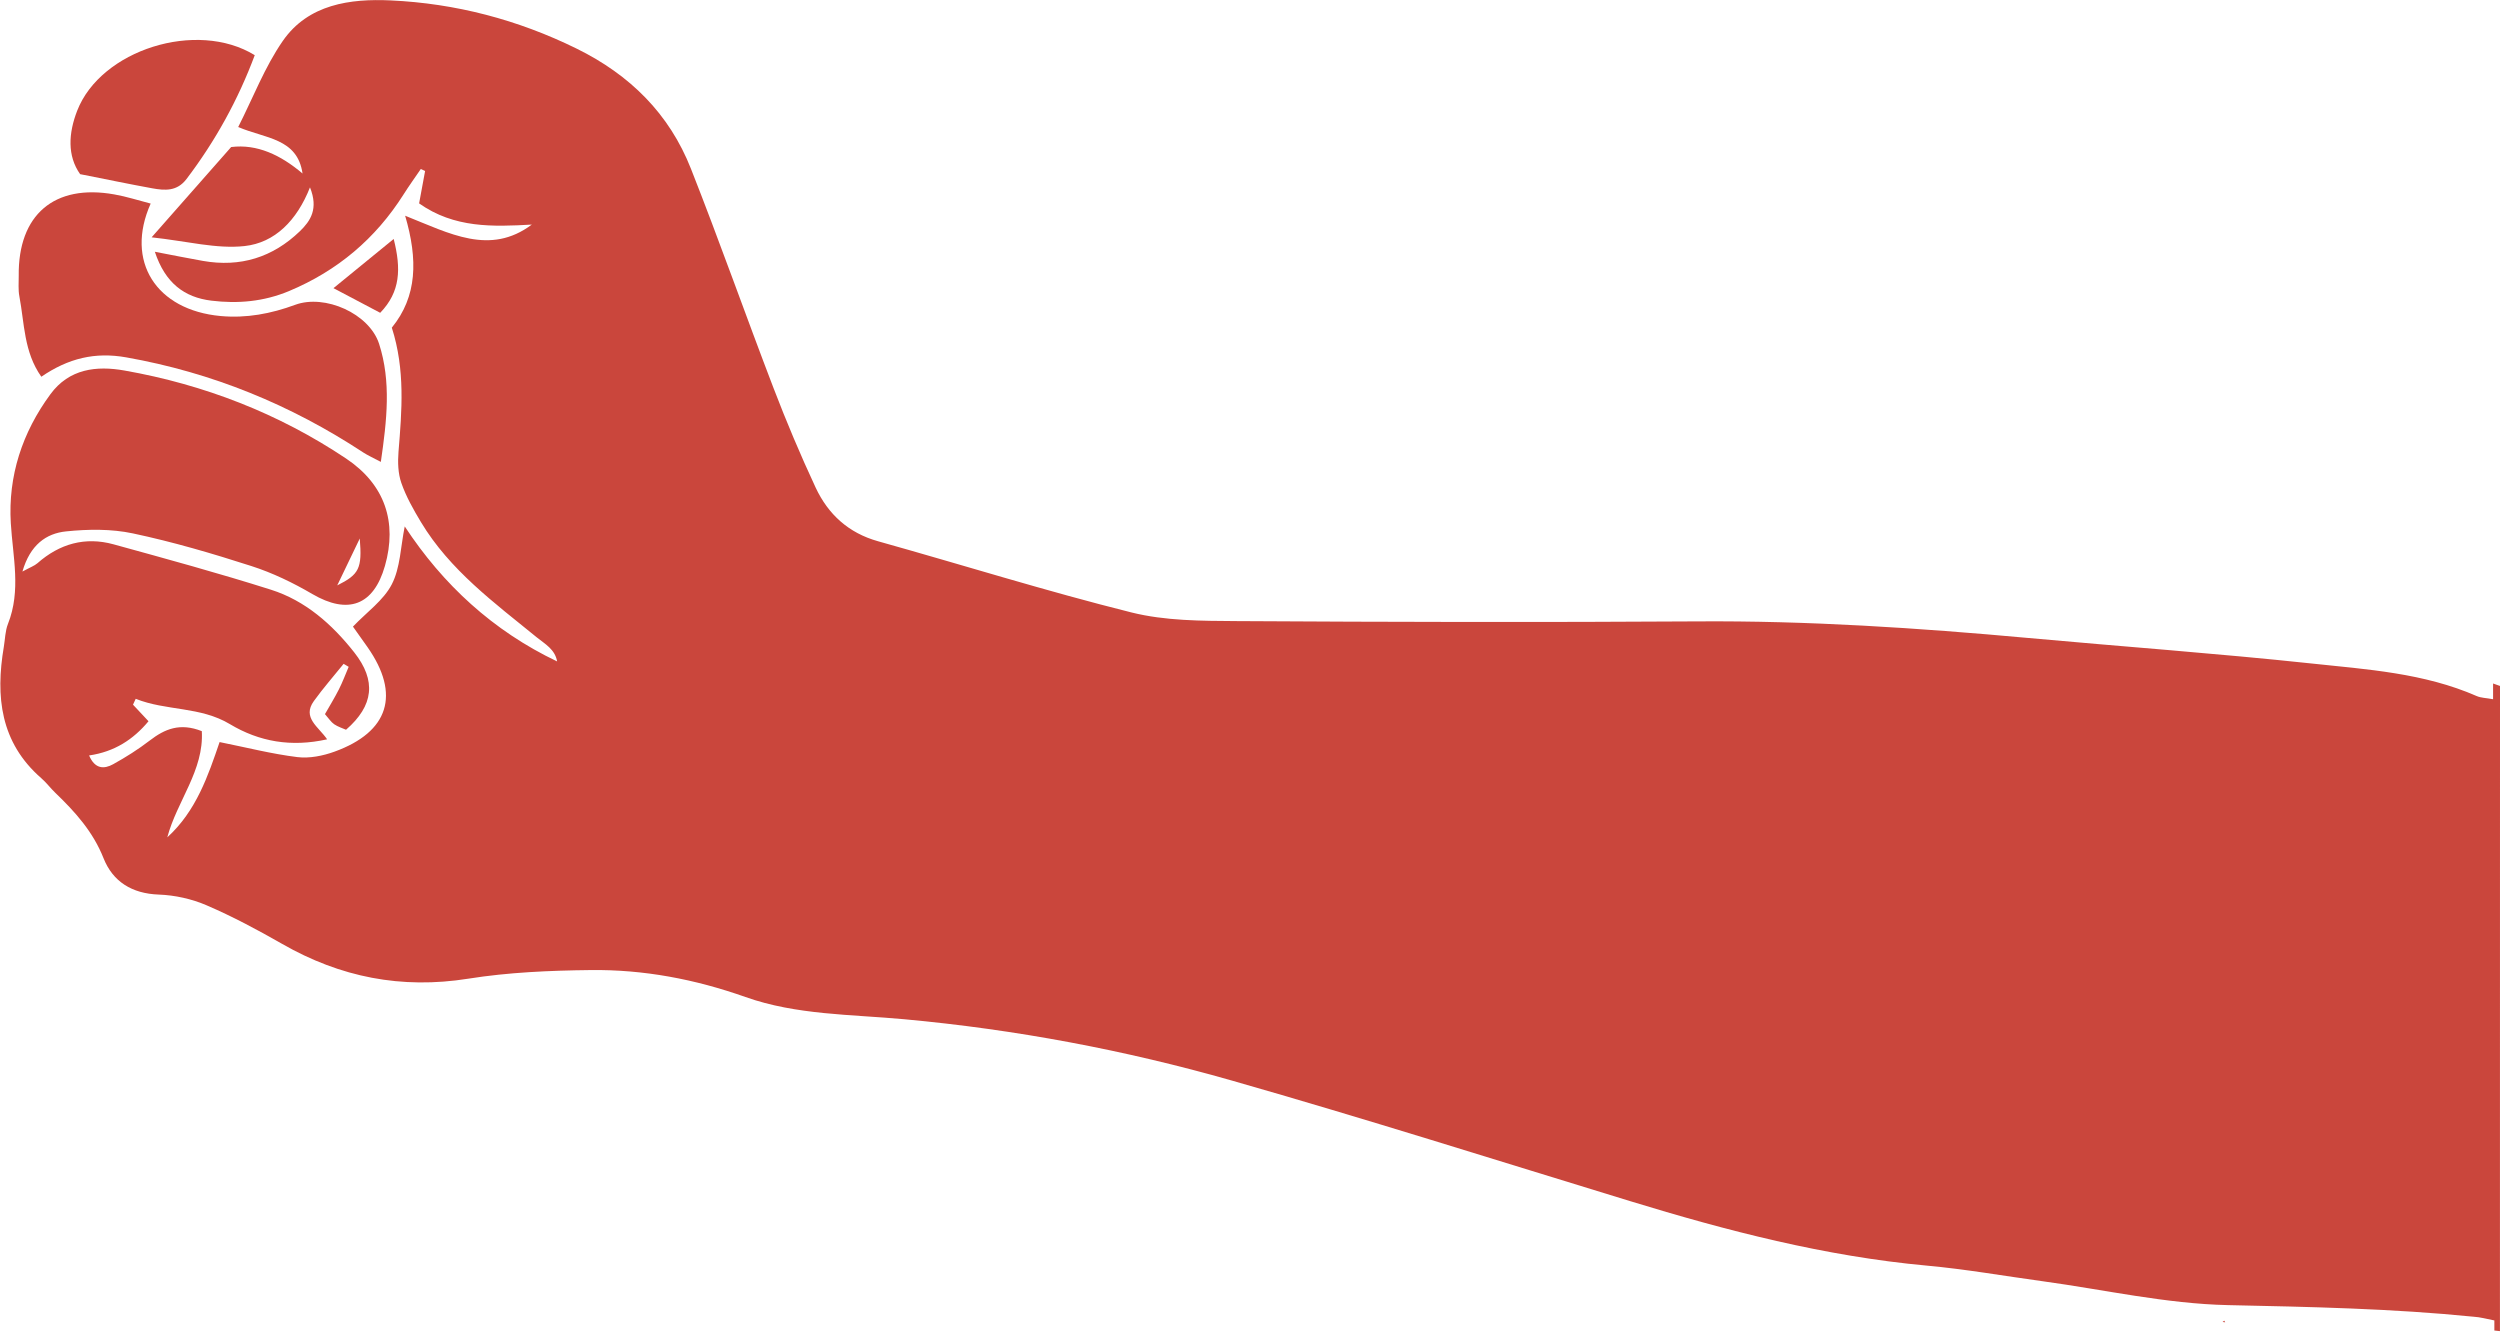
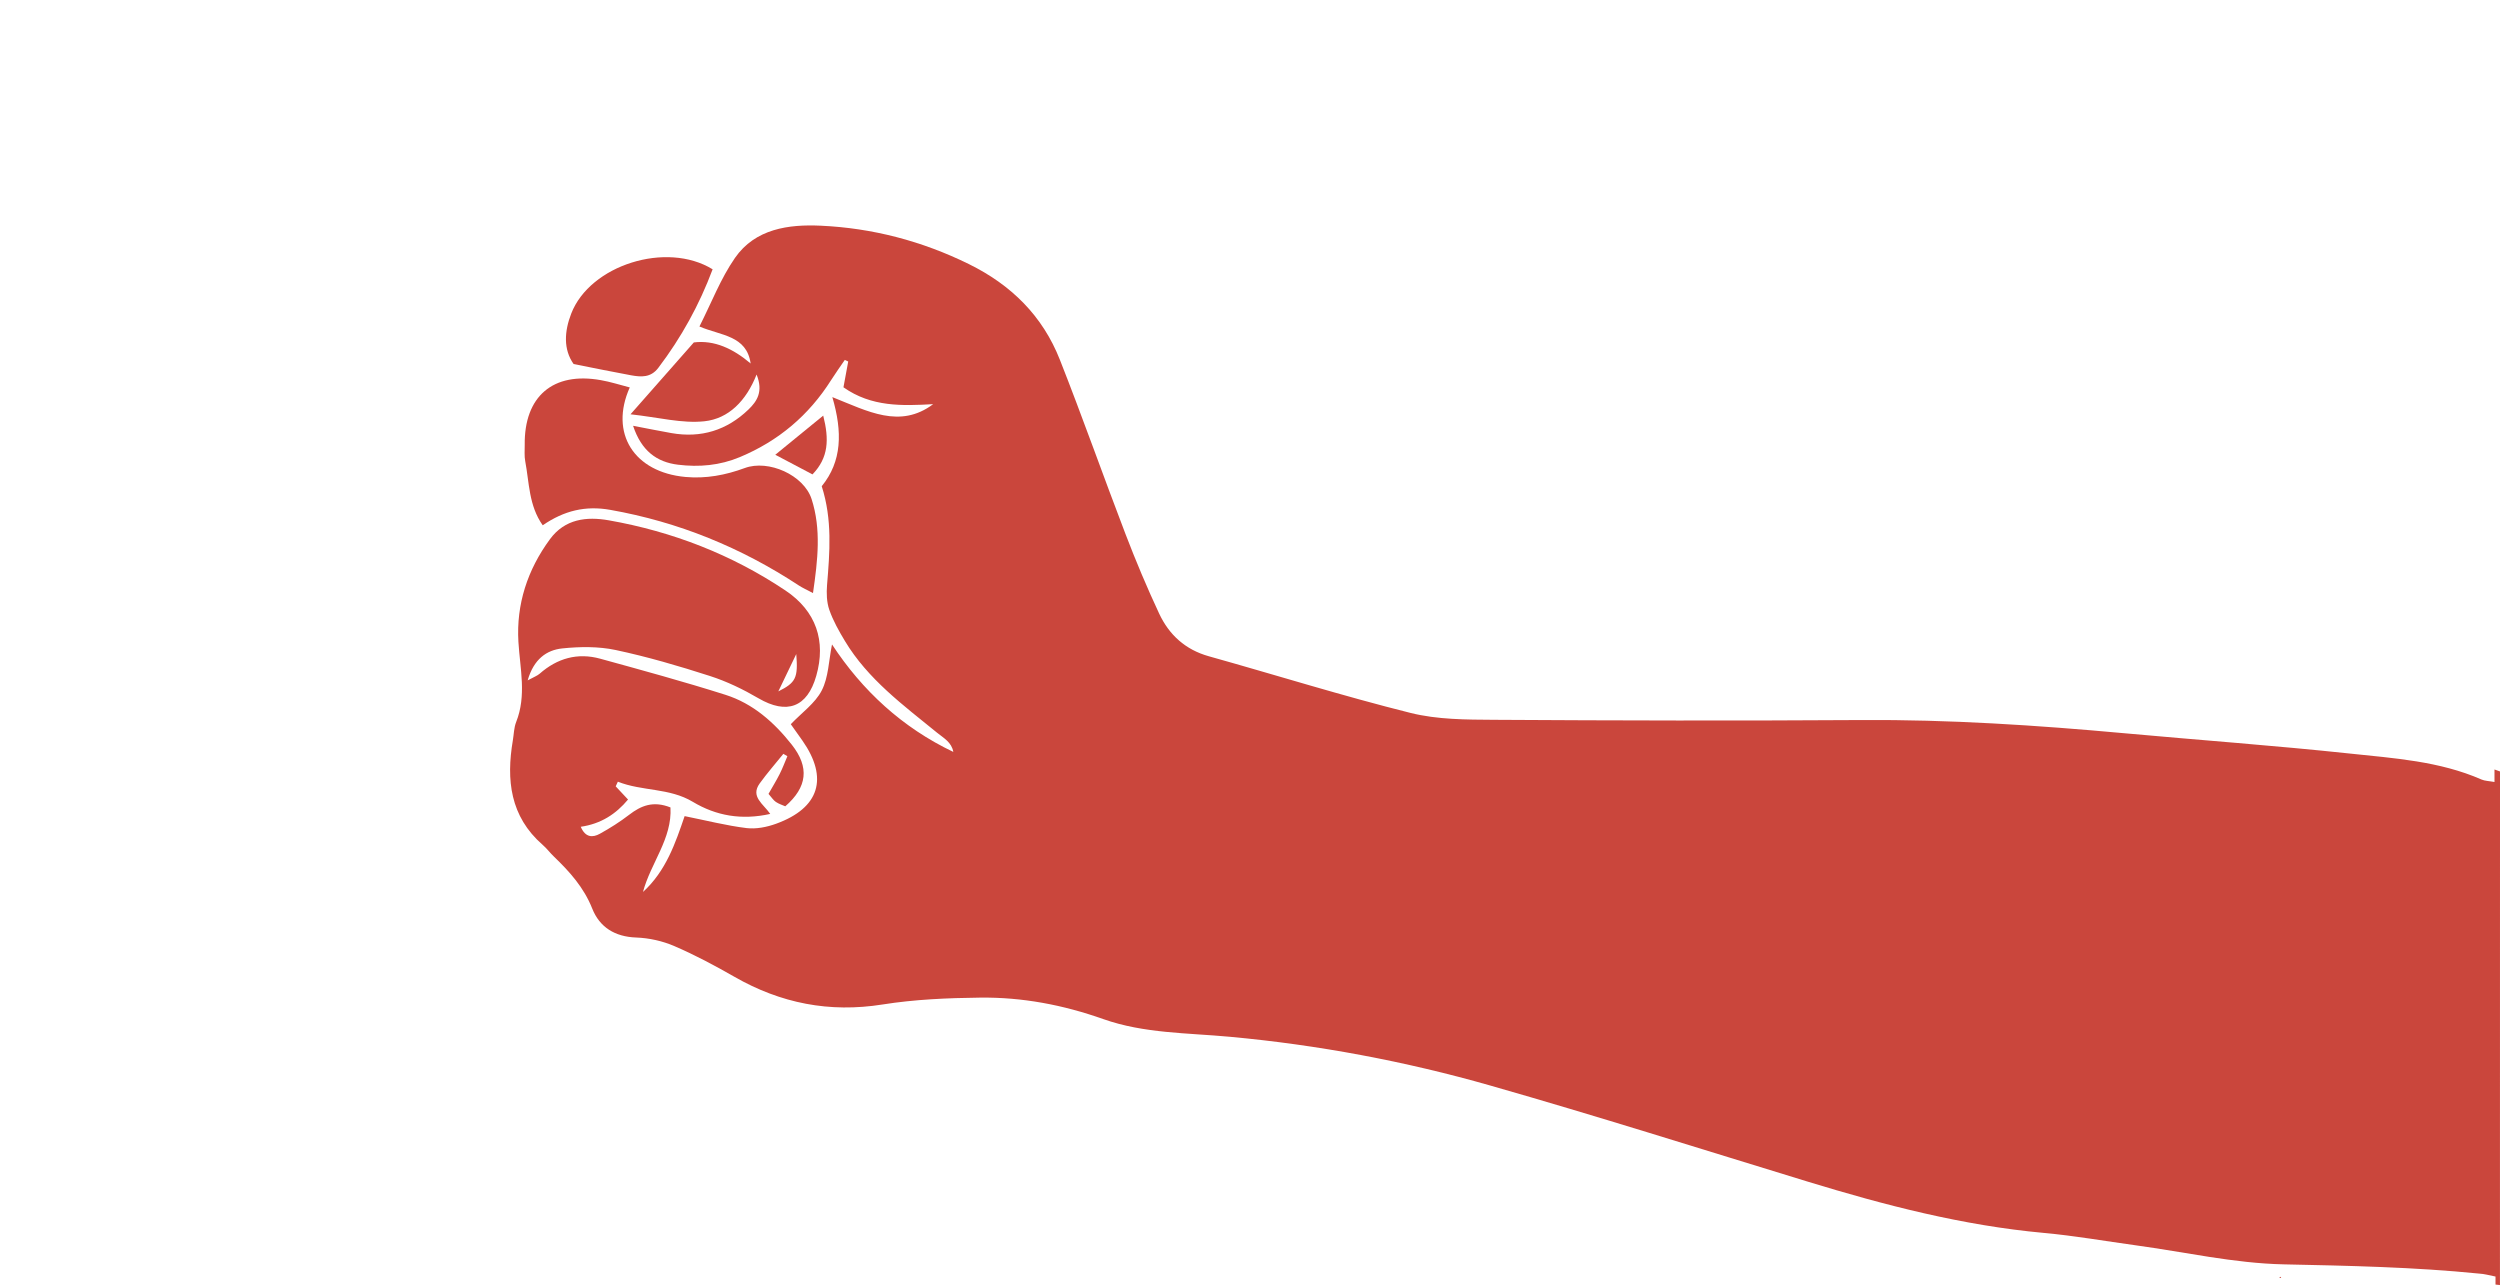
- <svg xmlns="http://www.w3.org/2000/svg" version="1.1" id="Layer_1" x="0px" y="0px" viewBox="0 0 425.9 226.77" style="enable-background:new 0 0 425.9 226.77;" xml:space="preserve">
+ <svg xmlns="http://www.w3.org/2000/svg" version="1.1" id="Layer_1" x="0px" y="0px" viewBox="0 0 535 275" style="enable-background:new 0 0 535 275;" xml:space="preserve">
  <style type="text/css">
	.st0{fill:#CA463C;stroke:#000000;stroke-width:4;stroke-linejoin:round;stroke-miterlimit:10;}
	.st1{fill:#CA463C;stroke:#000000;stroke-width:4;stroke-miterlimit:10;}
	.st2{fill:#F15F3C;stroke:#000000;stroke-width:4;stroke-linejoin:round;stroke-miterlimit:10;}
	.st3{fill:none;stroke:#000000;stroke-width:4;stroke-miterlimit:10;}
	.st4{fill:#5E1642;stroke:#000000;stroke-width:4;stroke-linejoin:round;stroke-miterlimit:10;}
	.st5{fill:#5E1642;}
	.st6{fill:#310E34;stroke:#000000;stroke-width:2;stroke-linejoin:round;stroke-miterlimit:10;}
	.st7{fill:#310E34;stroke:#000000;stroke-width:2;stroke-miterlimit:10;}
	.st8{fill:#CA463C;stroke:#000000;stroke-width:2;stroke-linejoin:round;stroke-miterlimit:10;}
	.st9{fill:none;stroke:#000000;stroke-width:2;stroke-miterlimit:10;}
	.st10{fill:#F15F3C;stroke:#000000;stroke-width:2;stroke-linejoin:round;stroke-miterlimit:10;}
	.st11{fill:#F15F3C;}
	.st12{fill:#310E34;}
	.st13{fill:none;stroke:#310E34;stroke-width:5;stroke-linecap:round;stroke-miterlimit:10;}
	.st14{fill:none;stroke:#310E34;stroke-width:5;stroke-linecap:round;stroke-linejoin:round;stroke-miterlimit:10;}
	.st15{fill:#CA463C;}
	.st16{fill:#972E41;}
	.st17{fill:none;stroke:#310E34;stroke-width:0.565;stroke-linecap:round;stroke-miterlimit:10;}
	.st18{fill:none;stroke:#310E34;stroke-width:0.565;stroke-linecap:round;stroke-linejoin:round;stroke-miterlimit:10;}
	.st19{fill:none;stroke:#5E1642;stroke-width:0.556;stroke-linecap:round;stroke-miterlimit:10;}
	.st20{fill:none;stroke:#972E41;stroke-width:0.556;stroke-linecap:round;stroke-miterlimit:10;}
	.st21{fill:none;stroke:#972E41;stroke-width:0.556;stroke-linecap:round;stroke-linejoin:round;stroke-miterlimit:10;}
	.st22{fill:#972E41;stroke:#CA463C;stroke-width:0.25;stroke-miterlimit:10;}
	.st23{fill:#310E34;stroke:#5E1642;stroke-width:0.25;stroke-miterlimit:10;}
	.st24{fill:#F15F3C;stroke:#972E41;stroke-width:0.25;stroke-miterlimit:10;}
	.st25{fill:#310E34;stroke:#972E41;stroke-width:0.25;stroke-miterlimit:10;}
	.st26{clip-path:url(#SVGID_7_);}
</style>
  <g>
-     <path class="st15" d="M424.94,224.95v1.72c0.32,0.03,0.63,0.06,0.95,0.1c0-36.64,0.01-73.28,0.01-109.91   c-0.4-0.13-0.79-0.27-1.18-0.42v2.68c-1.18-0.22-2.05-0.22-2.77-0.53c-9.01-3.95-18.72-4.55-28.27-5.57   c-16.04-1.71-32.14-2.87-48.21-4.34c-18.74-1.71-37.5-2.95-56.34-2.82c-26.16,0.17-52.33,0.11-78.49-0.05   c-5.97-0.04-12.14-0.04-17.87-1.47c-14.5-3.62-28.78-8.1-43.18-12.13c-5.04-1.41-8.5-4.59-10.63-9.13   c-2.6-5.57-4.99-11.25-7.19-16.99c-4.76-12.42-9.18-24.97-14.06-37.34c-3.69-9.37-10.4-16.01-19.5-20.48   c-10.03-4.93-20.61-7.69-31.65-8.2c-6.88-0.32-14.04,0.64-18.38,6.9c-3.07,4.43-5.04,9.62-7.6,14.67   c4.61,1.98,10.09,1.88,10.96,7.92c-3.73-3.17-7.77-5.06-12.16-4.51c-4.47,5.07-8.57,9.73-13.55,15.38   c6.07,0.66,11.05,2.01,15.83,1.49c5.15-0.56,8.91-4.33,11.15-10c1.47,3.67,0.09,5.72-1.73,7.48c-4.62,4.45-10.14,6.17-16.5,5.05   c-2.54-0.45-5.07-0.96-8.2-1.56c1.76,5.33,5.03,7.77,9.63,8.33c4.49,0.55,8.91,0.17,13.22-1.63c8.27-3.46,14.75-8.93,19.53-16.48   c0.93-1.47,1.95-2.88,2.93-4.32l0.73,0.34c-0.34,1.84-0.68,3.69-1.02,5.52c6,4.24,12.57,3.98,19.2,3.61   c-7.13,5.33-13.97,1.52-21.58-1.51c2.19,7.47,2.07,13.75-2.27,19.07c2.3,7.19,1.71,14.15,1.14,21.13   c-0.14,1.76-0.09,3.68,0.48,5.32c0.81,2.33,2.06,4.54,3.34,6.67c4.92,8.19,12.5,13.74,19.72,19.63c1.42,1.15,3.12,2.04,3.48,4.11   c-10.93-5.21-19.47-13.11-25.96-23c-0.71,3.51-0.75,7.05-2.2,9.86c-1.41,2.74-4.27,4.74-6.62,7.21c0.77,1.09,1.64,2.3,2.49,3.51   c5.62,8.03,3.65,14.42-5.63,17.79c-1.98,0.72-4.28,1.18-6.33,0.93c-4.37-0.54-8.66-1.64-13.25-2.56   c-1.94,5.68-3.97,11.74-8.91,16.23c1.64-6.18,6.27-11.41,5.88-18.09c-3.73-1.48-6.32-0.36-8.85,1.58   c-1.96,1.51-4.08,2.85-6.25,4.05c-1.53,0.85-3.1,0.86-4.1-1.49c4.33-0.63,7.53-2.72,10.12-5.83c-1.02-1.09-1.83-1.96-2.64-2.82   c0.15-0.33,0.3-0.67,0.46-1c5.2,2.08,10.99,1.28,16.04,4.31c5,3,10.44,3.96,16.57,2.59c-1.46-2.14-4.3-3.69-2.26-6.52   c1.58-2.19,3.37-4.23,5.07-6.34c0.29,0.17,0.57,0.34,0.86,0.51c-0.55,1.28-1.03,2.59-1.66,3.83c-0.73,1.45-1.59,2.83-2.38,4.23   c0.67,0.76,1.04,1.36,1.57,1.72c0.64,0.44,1.42,0.67,2.02,0.94c4.72-4.11,5.2-8.36,1.39-13.19c-3.77-4.78-8.32-8.81-14.19-10.67   c-8.86-2.81-17.84-5.26-26.81-7.73c-4.84-1.33-9.19-0.1-12.96,3.22c-0.52,0.45-1.22,0.69-2.56,1.42c1.31-4.55,4.04-6.49,7.42-6.84   c3.76-0.39,7.73-0.44,11.4,0.34c6.82,1.45,13.54,3.42,20.18,5.56c3.61,1.16,7.11,2.85,10.39,4.77c6.07,3.54,10.44,1.97,12.37-4.8   c2.12-7.43,0.01-13.86-6.63-18.29c-11.49-7.68-24.17-12.59-37.76-14.99c-4.74-0.84-9.4-0.32-12.6,4.04   c-4.8,6.53-7.23,13.92-6.75,21.97c0.35,5.76,1.77,11.47-0.48,17.15c-0.48,1.21-0.49,2.61-0.71,3.92   c-1.43,8.46-0.6,16.28,6.37,22.36c0.88,0.76,1.58,1.72,2.42,2.52c3.37,3.24,6.41,6.61,8.2,11.13c1.58,3.98,4.84,6.03,9.41,6.19   c2.75,0.1,5.63,0.74,8.15,1.83c4.42,1.9,8.7,4.19,12.88,6.58c9.9,5.67,20.31,7.73,31.69,5.92c6.86-1.09,13.89-1.39,20.85-1.47   c9.03-0.11,17.78,1.55,26.37,4.59c8.7,3.08,17.98,2.95,27.09,3.79c18.9,1.74,37.56,5.24,55.8,10.45   c22.69,6.48,45.2,13.62,67.78,20.52c16.56,5.07,33.25,9.41,50.58,11c6.6,0.6,13.15,1.76,19.73,2.66   c10.53,1.44,21.04,3.84,31.59,4.07c13.99,0.3,27.96,0.58,41.88,1.98C422.49,224.38,423.58,224.68,424.94,224.95z M61.29,91.74   c0.42,5.11-0.1,6.12-3.84,7.99C58.73,97.07,60.01,94.4,61.29,91.74z" />
-     <path class="st15" d="M25.67,34.68c-4.4,9.84,0.93,18.15,11.92,19.16c4.38,0.4,8.57-0.39,12.69-1.91   c5.07-1.87,12.63,1.49,14.3,6.64c2.08,6.44,1.33,13.02,0.3,20.12c-1.37-0.73-2.23-1.11-3-1.61c-12.37-8.13-25.75-13.61-40.38-16.2   c-5.3-0.94-9.84,0.14-14.46,3.3c-2.99-4.22-2.87-9.12-3.74-13.7c-0.22-1.13-0.1-2.32-0.11-3.49c-0.13-10.4,6.06-15.7,16.28-13.87   C21.54,33.48,23.56,34.14,25.67,34.68z" />
-     <path class="st15" d="M43.4,9.4c-2.83,7.58-6.7,14.61-11.63,21.1c-1.61,2.12-3.67,1.97-5.83,1.58c-3.9-0.71-7.78-1.52-12.29-2.41   c-2.22-3.14-1.98-7-0.5-10.81C17.18,8.5,33.51,3.32,43.4,9.4z" />
-     <path class="st15" d="M67.07,40.71c1.29,5.11,1.15,9-2.3,12.58c-2.54-1.34-4.99-2.63-7.96-4.2C60.25,46.28,63.35,43.74,67.07,40.71   z" />
-     <polygon class="st15" points="379.08,225.27 378.64,225.21 378.93,224.99  " />
+     <path class="st15" d="M534.04,273.18v1.72c0.32,0.03,0.63,0.06,0.95,0.1c0-36.64,0.01-73.28,0.01-109.91   c-0.4-0.13-0.79-0.27-1.18-0.42v2.68c-1.18-0.22-2.05-0.22-2.77-0.53c-9.01-3.95-18.72-4.55-28.27-5.57   c-16.04-1.71-32.14-2.87-48.21-4.34c-18.74-1.71-37.5-2.95-56.34-2.82c-26.16,0.17-52.33,0.11-78.49-0.05   c-5.97-0.04-12.14-0.04-17.87-1.47c-14.5-3.62-28.78-8.1-43.18-12.13c-5.04-1.41-8.5-4.59-10.63-9.13   c-2.6-5.57-4.99-11.25-7.19-16.99c-4.76-12.42-9.18-24.97-14.06-37.34c-3.69-9.37-10.4-16.01-19.5-20.48   c-10.03-4.93-20.61-7.69-31.65-8.2c-6.88-0.32-14.04,0.64-18.38,6.9c-3.07,4.43-5.04,9.62-7.6,14.67   c4.61,1.98,10.09,1.88,10.96,7.92c-3.73-3.17-7.77-5.06-12.16-4.51c-4.47,5.07-8.57,9.73-13.55,15.38   c6.07,0.66,11.05,2.01,15.83,1.49c5.15-0.56,8.91-4.33,11.15-10c1.47,3.67,0.09,5.72-1.73,7.48c-4.62,4.45-10.14,6.17-16.5,5.05   c-2.54-0.45-5.07-0.96-8.2-1.56c1.76,5.33,5.03,7.77,9.63,8.33c4.49,0.55,8.91,0.17,13.22-1.63c8.27-3.46,14.75-8.93,19.53-16.48   c0.93-1.47,1.95-2.88,2.93-4.32l0.73,0.34c-0.34,1.84-0.68,3.69-1.02,5.52c6,4.24,12.57,3.98,19.2,3.61   c-7.13,5.33-13.97,1.52-21.58-1.51c2.19,7.47,2.07,13.75-2.27,19.07c2.3,7.19,1.71,14.15,1.14,21.13   c-0.14,1.76-0.09,3.68,0.48,5.32c0.81,2.33,2.06,4.54,3.34,6.67c4.92,8.19,12.5,13.74,19.72,19.63c1.42,1.15,3.12,2.04,3.48,4.11   c-10.93-5.21-19.47-13.11-25.96-23c-0.71,3.51-0.75,7.05-2.2,9.86c-1.41,2.74-4.27,4.74-6.62,7.21c0.77,1.09,1.64,2.3,2.49,3.51   c5.62,8.03,3.65,14.42-5.63,17.79c-1.98,0.72-4.28,1.18-6.33,0.93c-4.37-0.54-8.66-1.64-13.25-2.56   c-1.94,5.68-3.97,11.74-8.91,16.23c1.64-6.18,6.27-11.41,5.88-18.09c-3.73-1.48-6.32-0.36-8.85,1.58   c-1.96,1.51-4.08,2.85-6.25,4.05c-1.53,0.85-3.1,0.86-4.1-1.49c4.33-0.63,7.53-2.72,10.12-5.83c-1.02-1.09-1.83-1.96-2.64-2.82   c0.15-0.33,0.3-0.67,0.46-1c5.2,2.08,10.99,1.28,16.04,4.31c5,3,10.44,3.96,16.57,2.59c-1.46-2.14-4.3-3.69-2.26-6.52   c1.58-2.19,3.37-4.23,5.07-6.34c0.29,0.17,0.57,0.34,0.86,0.51c-0.55,1.28-1.03,2.59-1.66,3.83c-0.73,1.45-1.59,2.83-2.38,4.23   c0.67,0.76,1.04,1.36,1.57,1.72c0.64,0.44,1.42,0.67,2.02,0.94c4.72-4.11,5.2-8.36,1.39-13.19c-3.77-4.78-8.32-8.81-14.19-10.67   c-8.86-2.81-17.84-5.26-26.81-7.73c-4.84-1.33-9.19-0.1-12.96,3.22c-0.52,0.45-1.22,0.69-2.56,1.42c1.31-4.55,4.04-6.49,7.42-6.84   c3.76-0.39,7.73-0.44,11.4,0.34c6.82,1.45,13.54,3.42,20.18,5.56c3.61,1.16,7.11,2.85,10.39,4.77c6.07,3.54,10.44,1.97,12.37-4.8   c2.12-7.43,0.01-13.86-6.63-18.29c-11.49-7.68-24.17-12.59-37.76-14.99c-4.74-0.84-9.4-0.32-12.6,4.04   c-4.8,6.53-7.23,13.92-6.75,21.97c0.35,5.76,1.77,11.47-0.48,17.15c-0.48,1.21-0.49,2.61-0.71,3.92   c-1.43,8.46-0.6,16.28,6.37,22.36c0.88,0.76,1.58,1.72,2.42,2.52c3.37,3.24,6.41,6.61,8.2,11.13c1.58,3.98,4.84,6.03,9.41,6.19   c2.75,0.1,5.63,0.74,8.15,1.83c4.42,1.9,8.7,4.19,12.88,6.58c9.9,5.67,20.31,7.73,31.69,5.92c6.86-1.09,13.89-1.39,20.85-1.47   c9.03-0.11,17.78,1.55,26.37,4.59c8.7,3.08,17.98,2.95,27.09,3.79c18.9,1.74,37.56,5.24,55.8,10.45   c22.69,6.48,45.2,13.62,67.78,20.52c16.56,5.07,33.25,9.41,50.58,11c6.6,0.6,13.15,1.76,19.73,2.66   c10.53,1.44,21.04,3.84,31.59,4.07c13.99,0.3,27.96,0.58,41.88,1.98C531.6,272.6,532.68,272.91,534.04,273.18z M170.4,139.97   c0.42,5.11-0.1,6.12-3.84,7.99C167.83,145.3,169.11,142.63,170.4,139.97z" />
+     <path class="st15" d="M134.77,82.91c-4.4,9.84,0.93,18.15,11.92,19.16c4.38,0.4,8.57-0.39,12.69-1.91   c5.07-1.87,12.63,1.49,14.3,6.64c2.08,6.44,1.33,13.02,0.3,20.12c-1.37-0.73-2.23-1.11-3-1.61c-12.37-8.13-25.75-13.61-40.38-16.2   c-5.3-0.94-9.84,0.14-14.46,3.3c-2.99-4.22-2.87-9.12-3.74-13.7c-0.22-1.13-0.1-2.32-0.11-3.49c-0.13-10.4,6.06-15.7,16.28-13.87   C130.65,81.71,132.67,82.37,134.77,82.91z" />
+     <path class="st15" d="M152.5,57.63c-2.83,7.58-6.7,14.61-11.63,21.1c-1.61,2.12-3.67,1.97-5.83,1.58   c-3.9-0.71-7.78-1.52-12.29-2.41c-2.22-3.14-1.98-7-0.5-10.81C126.28,56.73,142.62,51.55,152.5,57.63z" />
+     <path class="st15" d="M176.17,88.94c1.29,5.11,1.15,9-2.3,12.58c-2.54-1.34-4.99-2.63-7.96-4.2   C169.35,94.51,172.46,91.97,176.17,88.94z" />
+     <polygon class="st15" points="488.18,273.5 487.74,273.44 488.03,273.22  " />
  </g>
</svg>
